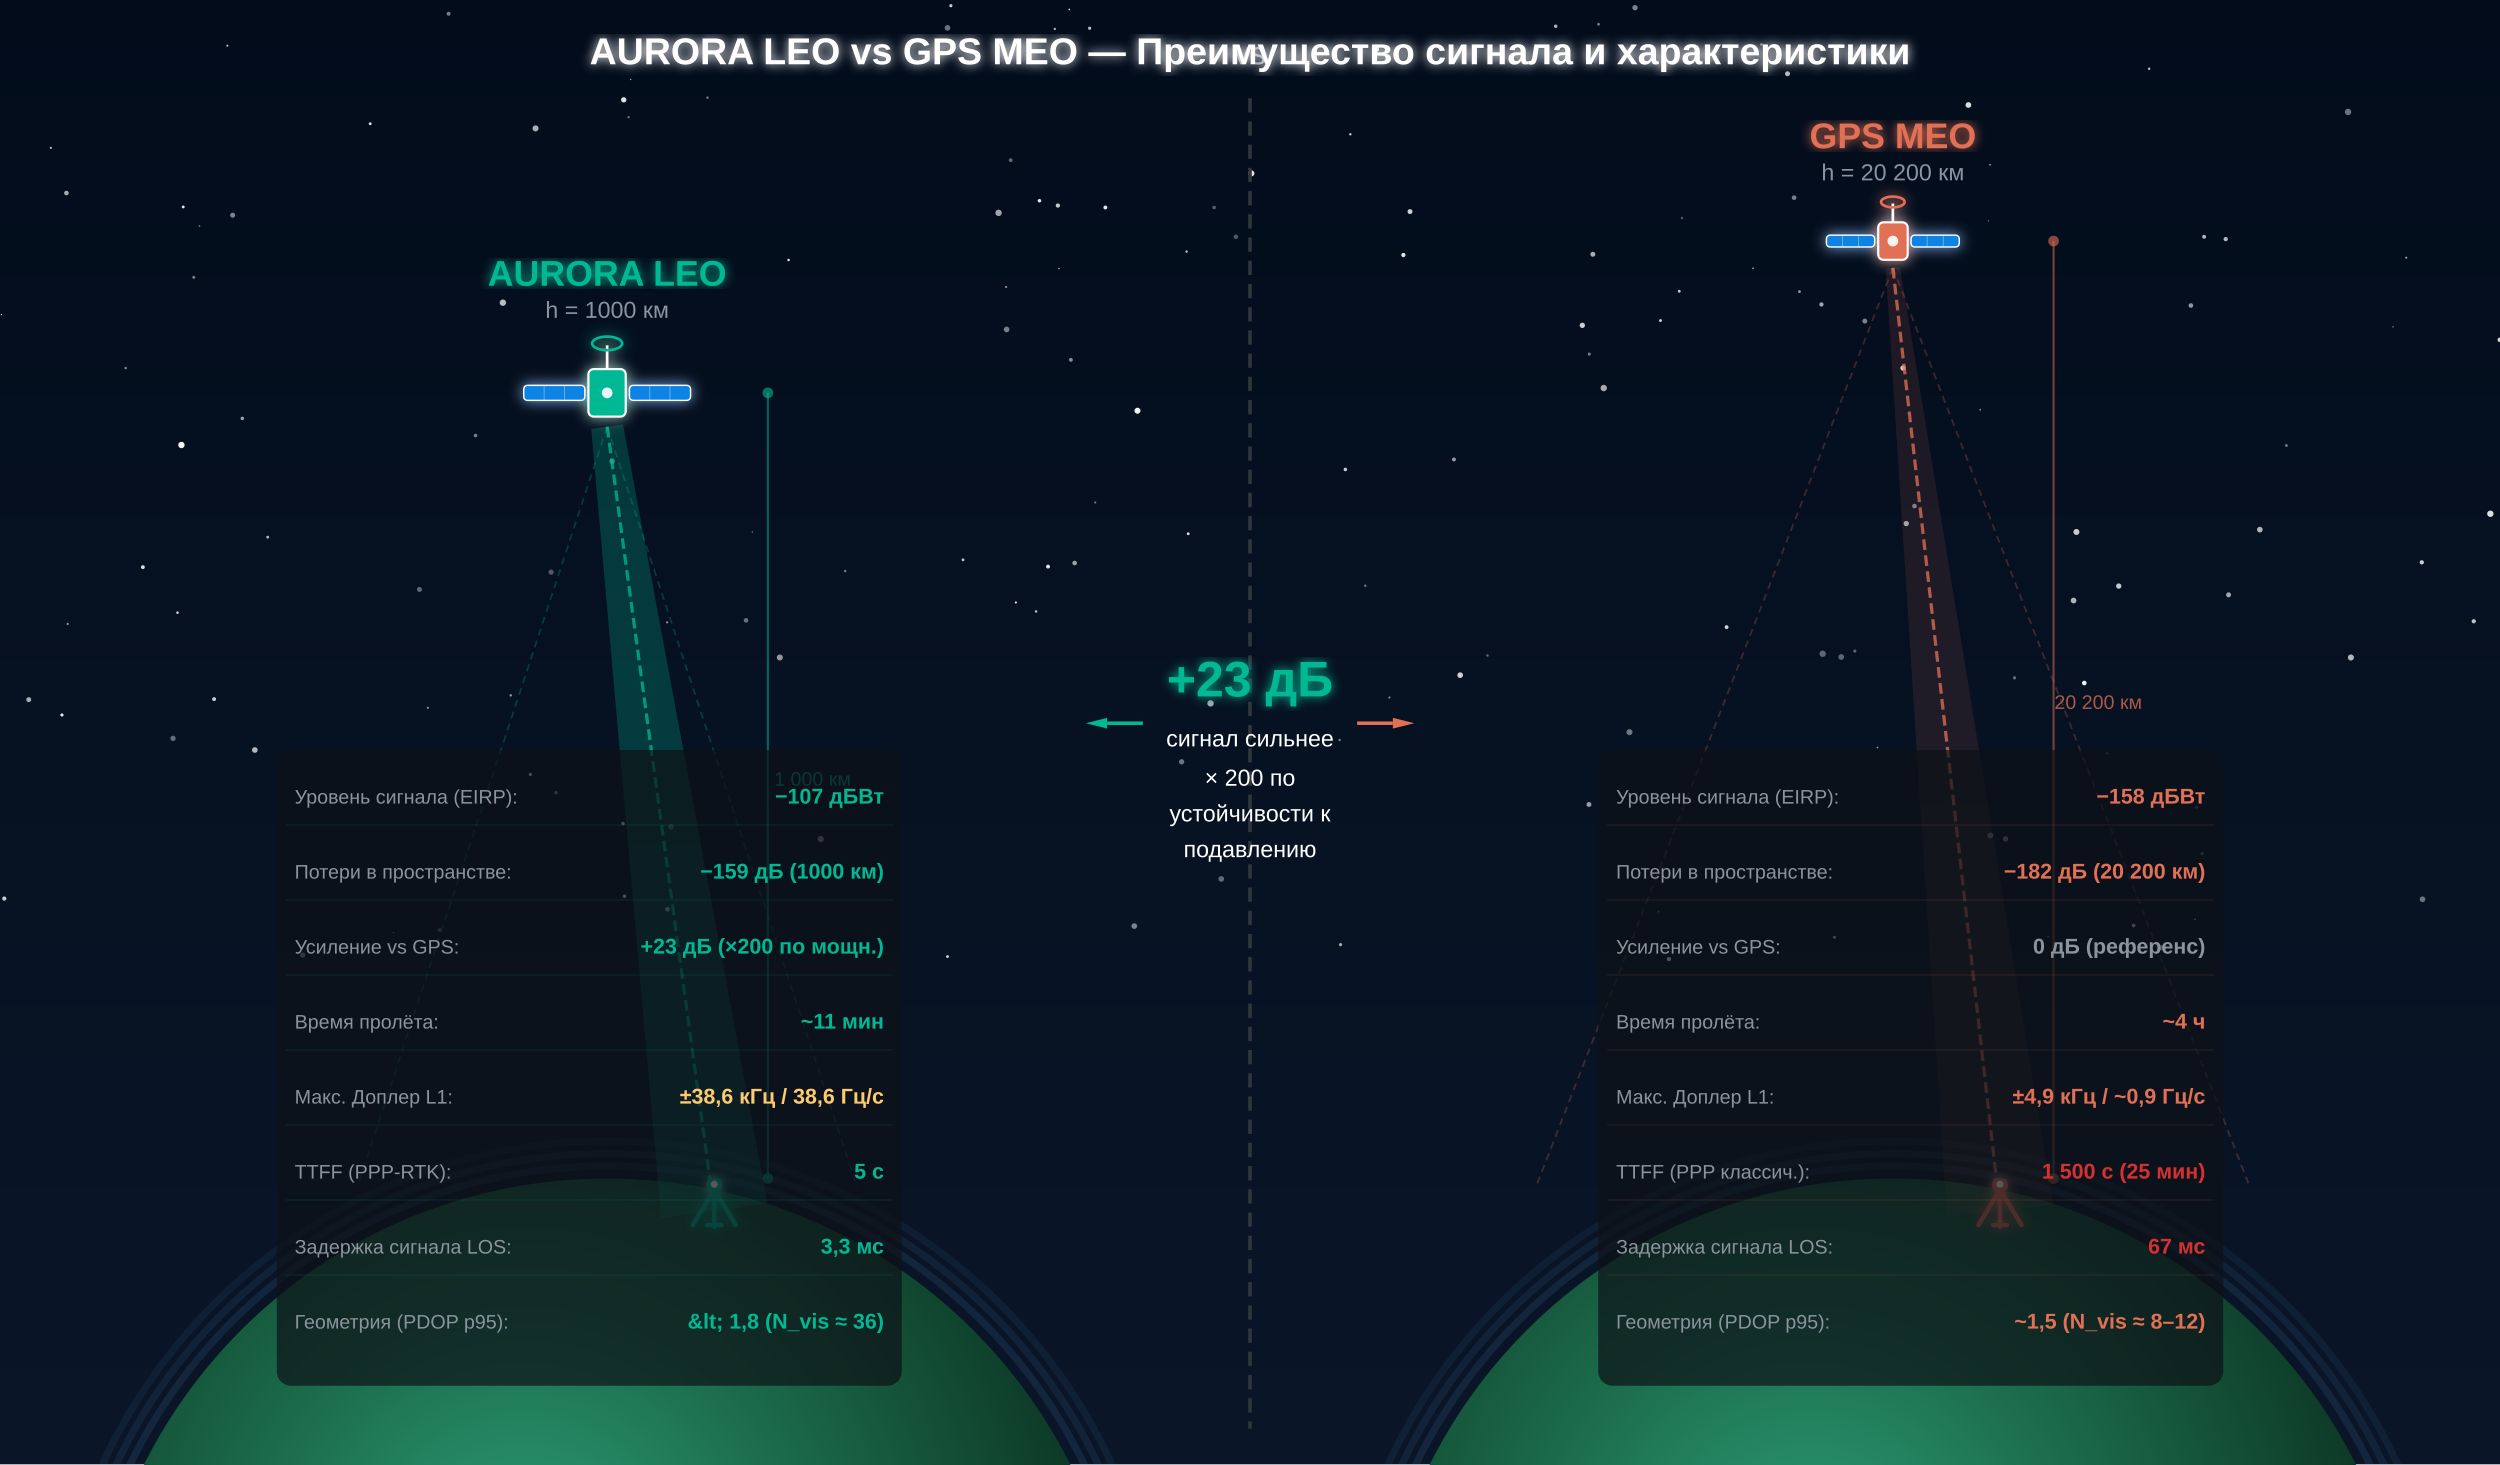
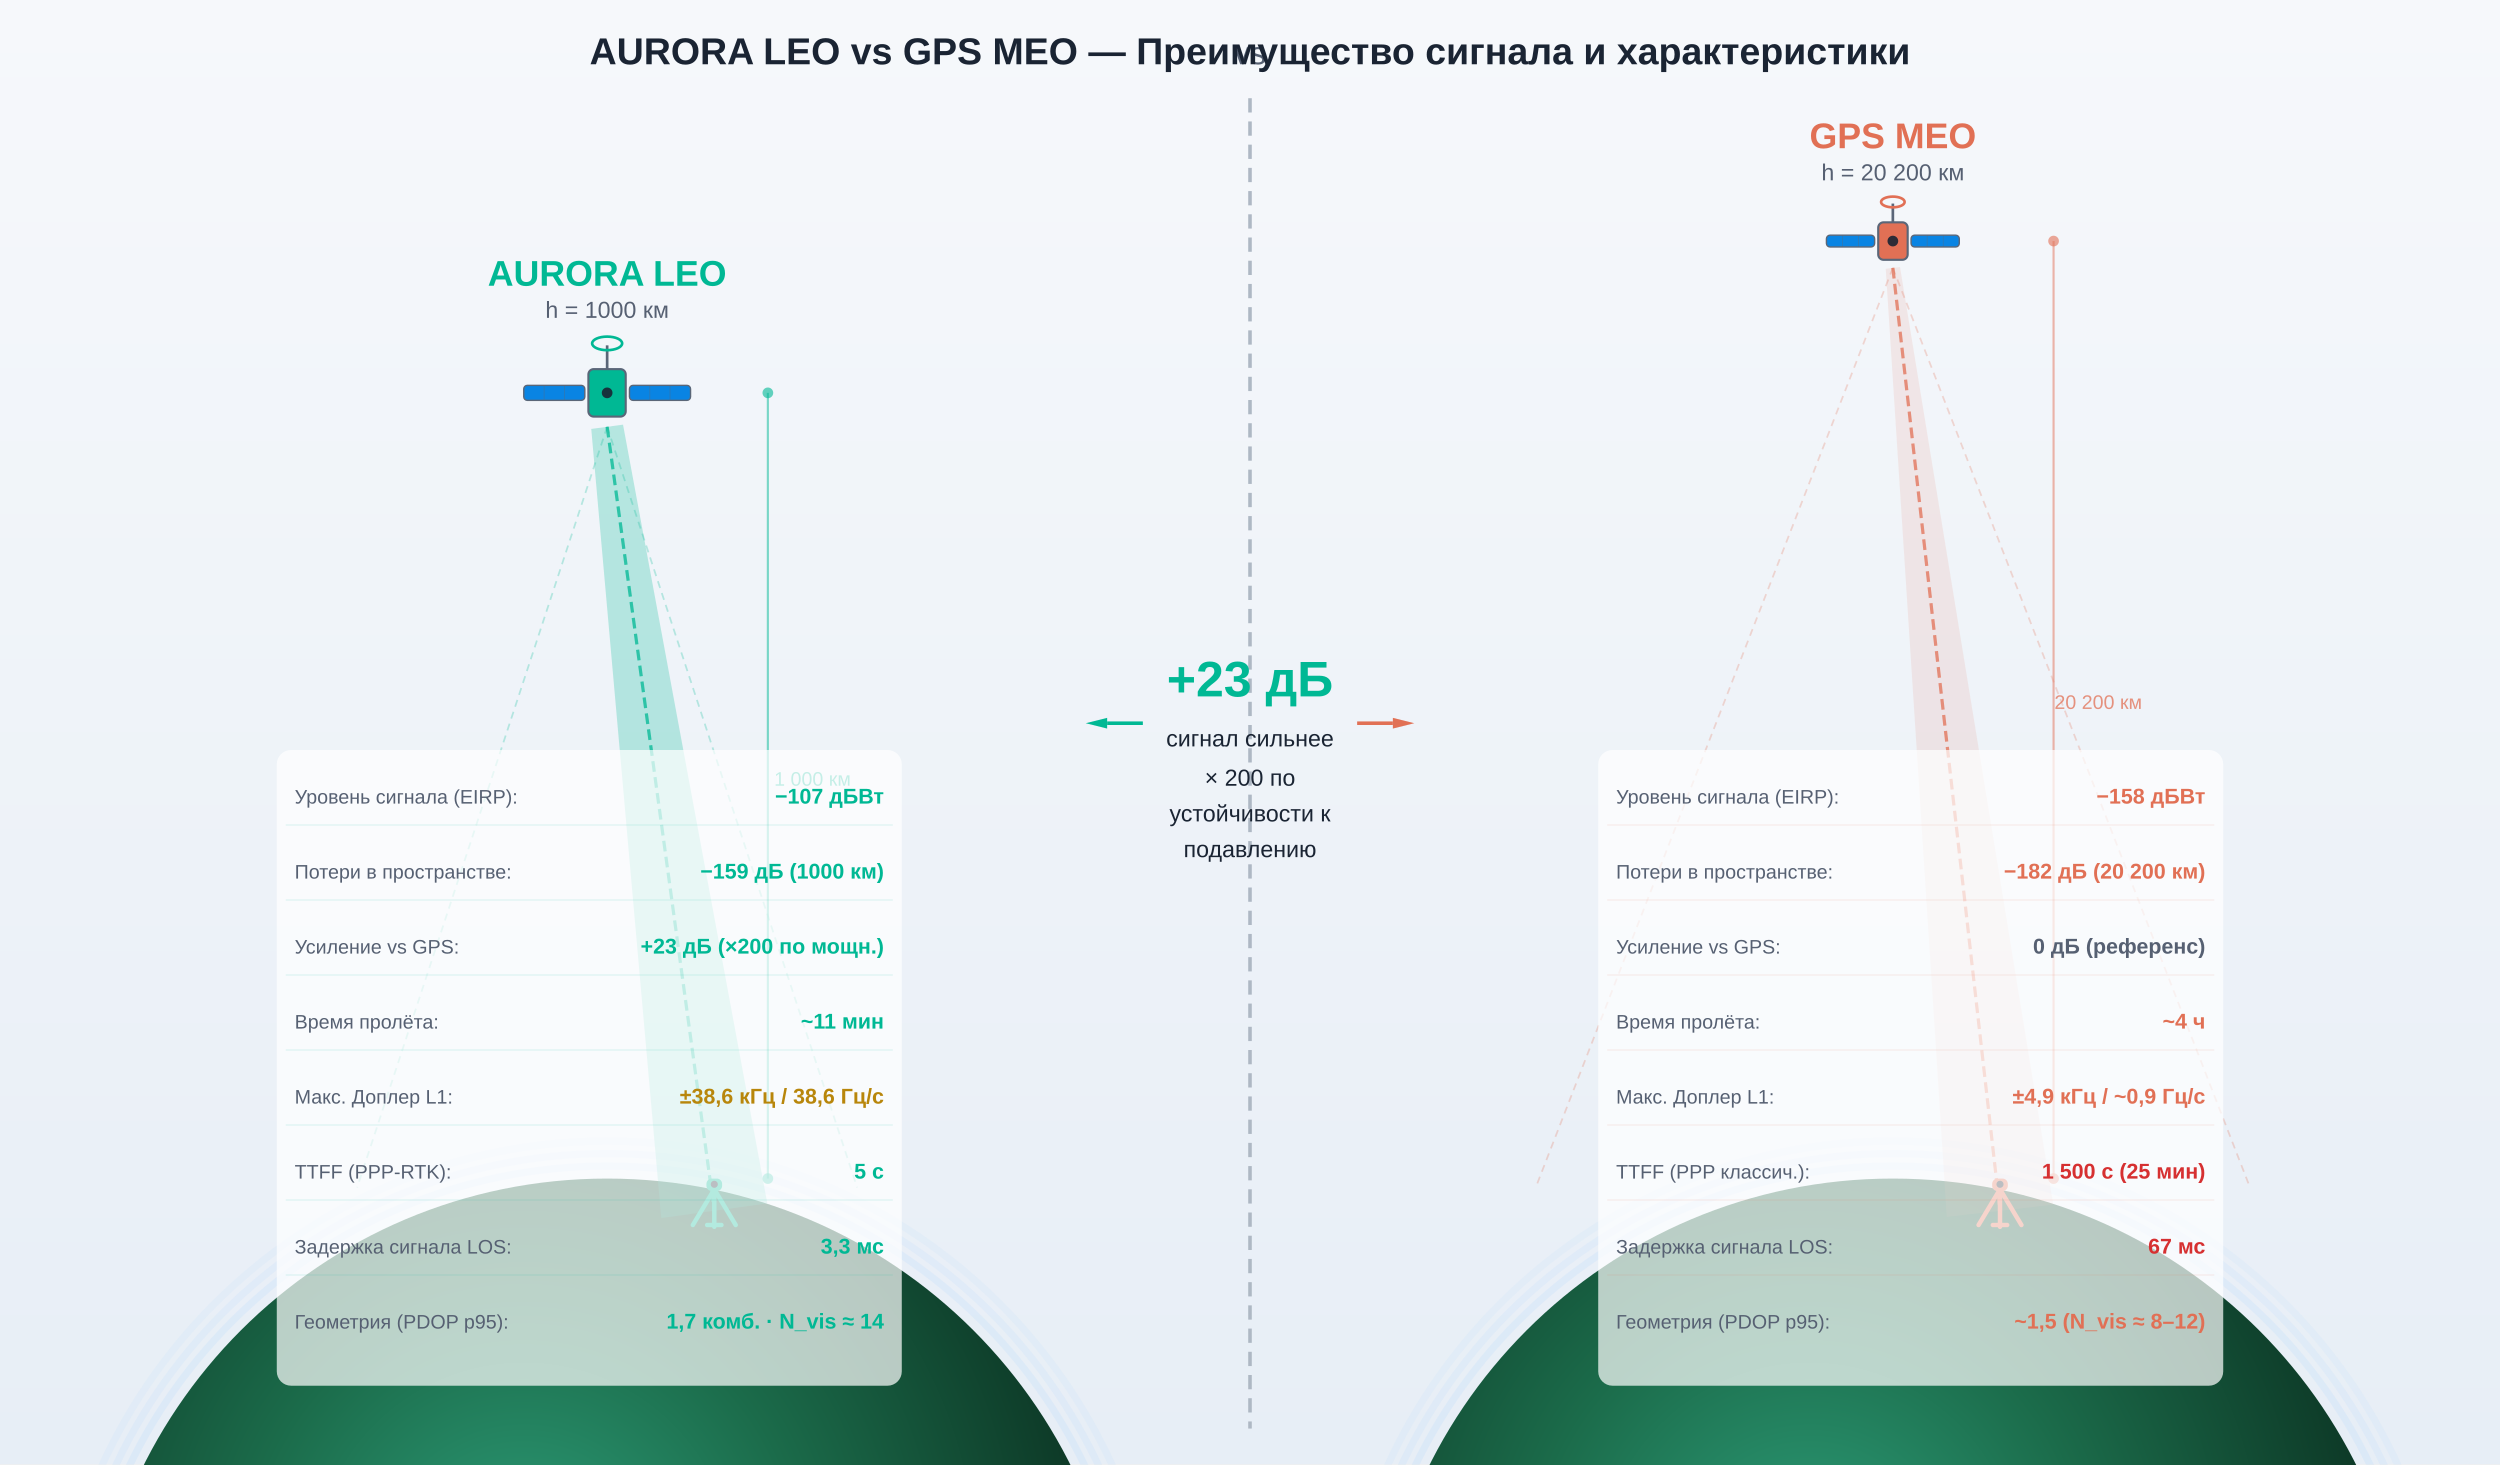
<svg xmlns="http://www.w3.org/2000/svg" width="1400" height="820">
  <defs>
    <linearGradient id="space_bg" x1="0" y1="0" x2="0" y2="1" gradientUnits="objectBoundingBox">
-       <stop offset="0%" stop-color="#020c1b" />
-       <stop offset="100%" stop-color="#0a1628" />
+       <stop offset="0%" stop-color="#f6f8fb" />
+       <stop offset="100%" stop-color="#e7eef6" />
    </linearGradient>
    <radialGradient id="earth_grad" cx="42%" cy="38%" r="60%">
      <stop offset="0%" stop-color="#2d9d78" />
      <stop offset="45%" stop-color="#1b6b4a" />
      <stop offset="100%" stop-color="#0a2e1f" />
    </radialGradient>
    <radialGradient id="atm_grad" cx="50%" cy="50%" r="50%">
      <stop offset="80%" stop-color="#74b9ff" stop-opacity="0" />
      <stop offset="100%" stop-color="#74b9ff" stop-opacity="0.18" />
    </radialGradient>
    <filter id="glow_green" x="-50%" y="-50%" width="200%" height="200%">
      <feGaussianBlur in="SourceGraphic" stdDeviation="4" result="blur" />
      <feMerge>
        <feMergeNode in="blur" />
        <feMergeNode in="SourceGraphic" />
      </feMerge>
    </filter>
    <filter id="glow_user" x="-60%" y="-60%" width="220%" height="220%">
      <feGaussianBlur in="SourceGraphic" stdDeviation="3" result="blur" />
      <feMerge>
        <feMergeNode in="blur" />
        <feMergeNode in="SourceGraphic" />
      </feMerge>
    </filter>
    <filter id="glow_mcs" x="-60%" y="-60%" width="220%" height="220%">
      <feGaussianBlur in="SourceGraphic" stdDeviation="5" result="blur" />
      <feMerge>
        <feMergeNode in="blur" />
        <feMergeNode in="SourceGraphic" />
      </feMerge>
    </filter>
    <filter id="text_glow">
      <feGaussianBlur in="SourceGraphic" stdDeviation="3" result="blur" />
      <feMerge>
        <feMergeNode in="blur" />
        <feMergeNode in="SourceGraphic" />
      </feMerge>
    </filter>
    <clipPath id="earth_clip">
      <rect x="0" y="0" width="1400" height="800" />
    </clipPath>
  </defs>
  <rect width="1400" height="820" fill="url(#space_bg)" />
-   <circle cx="895.2" cy="13.6" r="0.8" fill="white" opacity="0.45" />
-   <circle cx="1031.1" cy="367.9" r="1.6" fill="white" opacity="0.36" />
-   <circle cx="590.7" cy="16.2" r="0.7" fill="white" opacity="0.63" />
-   <circle cx="37.2" cy="108.1" r="1.3" fill="white" opacity="0.65" />
-   <circle cx="308.6" cy="320.4" r="1.5" fill="white" opacity="0.30" />
-   <circle cx="1128.1" cy="379.6" r="0.9" fill="white" opacity="0.40" />
-   <circle cx="1340.1" cy="183.0" r="0.5" fill="white" opacity="0.36" />
-   <circle cx="1186.5" cy="328.2" r="1.5" fill="white" opacity="0.77" />
-   <circle cx="750.7" cy="529.0" r="0.9" fill="white" opacity="0.66" />
-   <circle cx="1161.2" cy="336.3" r="1.6" fill="white" opacity="0.68" />
-   <circle cx="986.4" cy="24.9" r="0.7" fill="white" opacity="0.49" />
-   <circle cx="111.7" cy="126.6" r="0.5" fill="white" opacity="0.48" />
-   <circle cx="890.0" cy="198.3" r="0.9" fill="white" opacity="0.44" />
-   <circle cx="373.8" cy="509.2" r="1.3" fill="white" opacity="0.70" />
-   <circle cx="239.6" cy="396.4" r="0.6" fill="white" opacity="0.55" />
-   <circle cx="1385.3" cy="347.9" r="1.2" fill="white" opacity="0.74" />
-   <circle cx="1180.0" cy="421.9" r="0.7" fill="white" opacity="0.32" />
-   <circle cx="441.6" cy="145.6" r="0.7" fill="white" opacity="0.91" />
-   <circle cx="1226.9" cy="171.1" r="1.3" fill="white" opacity="0.56" />
-   <circle cx="1280.4" cy="249.5" r="0.8" fill="white" opacity="0.46" />
-   <circle cx="785.9" cy="142.8" r="1.2" fill="white" opacity="0.88" />
-   <circle cx="559.2" cy="119.2" r="1.8" fill="white" opacity="0.63" />
-   <circle cx="127.3" cy="25.6" r="0.6" fill="white" opacity="0.71" />
-   <circle cx="1108.9" cy="229.5" r="0.5" fill="white" opacity="0.55" />
-   <circle cx="1394.6" cy="287.7" r="1.8" fill="white" opacity="0.86" />
-   <circle cx="16.1" cy="391.8" r="1.4" fill="white" opacity="0.65" />
-   <circle cx="373.6" cy="348.5" r="0.6" fill="white" opacity="0.58" />
-   <circle cx="635.2" cy="518.6" r="1.6" fill="white" opacity="0.47" />
-   <circle cx="700.8" cy="97.1" r="1.7" fill="white" opacity="0.87" />
-   <circle cx="417.8" cy="347.4" r="1.3" fill="white" opacity="0.40" />
-   <circle cx="1067.5" cy="293.2" r="1.5" fill="white" opacity="0.64" />
-   <circle cx="0.8" cy="176.2" r="0.4" fill="white" opacity="0.90" />
-   <circle cx="1230.2" cy="452.1" r="0.8" fill="white" opacity="0.34" />
-   <circle cx="1229.2" cy="514.8" r="0.5" fill="white" opacity="0.62" />
-   <circle cx="96.9" cy="413.5" r="1.5" fill="white" opacity="0.38" />
-   <circle cx="665.4" cy="298.9" r="0.8" fill="white" opacity="0.87" />
-   <circle cx="592.4" cy="115.1" r="1.2" fill="white" opacity="0.77" />
-   <circle cx="281.6" cy="169.5" r="1.8" fill="white" opacity="0.72" />
-   <circle cx="613.3" cy="281.4" r="0.6" fill="white" opacity="0.45" />
-   <circle cx="473.3" cy="319.8" r="0.7" fill="white" opacity="0.44" />
-   <circle cx="99.4" cy="343.1" r="0.7" fill="white" opacity="0.89" />
-   <circle cx="1203.5" cy="38.5" r="0.7" fill="white" opacity="0.73" />
-   <circle cx="299.9" cy="71.9" r="1.7" fill="white" opacity="0.67" />
-   <circle cx="661.7" cy="426.6" r="1.5" fill="white" opacity="0.42" />
-   <circle cx="135.7" cy="234.3" r="1.0" fill="white" opacity="0.60" />
-   <circle cx="1020.7" cy="366.1" r="1.8" fill="white" opacity="0.36" />
-   <circle cx="563.7" cy="184.5" r="1.6" fill="white" opacity="0.46" />
-   <circle cx="266.3" cy="243.9" r="1.0" fill="white" opacity="0.48" />
-   <circle cx="349.7" cy="501.9" r="1.0" fill="white" opacity="0.86" />
-   <circle cx="770.5" cy="27.5" r="1.8" fill="white" opacity="0.84" />
-   <circle cx="1356.6" cy="503.6" r="1.6" fill="white" opacity="0.41" />
-   <circle cx="679.9" cy="116.2" r="1.0" fill="white" opacity="0.34" />
-   <circle cx="530.6" cy="535.7" r="0.8" fill="white" opacity="0.81" />
-   <circle cx="637.0" cy="230.0" r="1.7" fill="white" opacity="0.95" />
-   <circle cx="778.1" cy="390.6" r="0.6" fill="white" opacity="0.49" />
-   <circle cx="1356.2" cy="314.9" r="1.2" fill="white" opacity="0.79" />
-   <circle cx="80.0" cy="317.6" r="1.1" fill="white" opacity="0.85" />
-   <circle cx="220.4" cy="522.3" r="0.5" fill="white" opacity="0.42" />
-   <circle cx="833.0" cy="367.1" r="0.7" fill="white" opacity="0.38" />
-   <circle cx="1246.4" cy="133.9" r="1.2" fill="white" opacity="0.70" />
-   <circle cx="586.9" cy="317.3" r="1.1" fill="white" opacity="0.91" />
-   <circle cx="286.0" cy="389.4" r="0.7" fill="white" opacity="0.56" />
-   <circle cx="940.4" cy="163.1" r="0.8" fill="white" opacity="0.79" />
-   <circle cx="101.6" cy="249.2" r="1.8" fill="white" opacity="0.95" />
-   <circle cx="102.6" cy="115.9" r="0.8" fill="white" opacity="0.91" />
-   <circle cx="1233.2" cy="478.0" r="0.9" fill="white" opacity="0.40" />
-   <circle cx="1167.2" cy="382.5" r="1.3" fill="white" opacity="0.94" />
-   <circle cx="915.6" cy="4.3" r="1.5" fill="white" opacity="0.49" />
-   <circle cx="928.7" cy="510.5" r="0.6" fill="white" opacity="0.38" />
-   <circle cx="149.9" cy="300.8" r="0.8" fill="white" opacity="0.69" />
-   <circle cx="1004.7" cy="110.7" r="1.3" fill="white" opacity="0.47" />
-   <circle cx="683.9" cy="492.2" r="1.6" fill="white" opacity="0.36" />
-   <circle cx="593.0" cy="150.4" r="0.4" fill="white" opacity="0.80" />
-   <circle cx="892.0" cy="142.4" r="1.4" fill="white" opacity="0.66" />
-   <circle cx="598.8" cy="5.3" r="0.5" fill="white" opacity="0.87" />
-   <circle cx="1265.5" cy="296.6" r="1.6" fill="white" opacity="0.68" />
-   <circle cx="207.3" cy="69.3" r="0.8" fill="white" opacity="0.88" />
-   <circle cx="1114.6" cy="467.9" r="1.7" fill="white" opacity="0.44" />
-   <circle cx="349.3" cy="55.9" r="1.5" fill="white" opacity="0.87" />
-   <circle cx="568.9" cy="337.4" r="0.6" fill="white" opacity="0.90" />
-   <circle cx="1210.4" cy="530.7" r="1.5" fill="white" opacity="0.87" />
-   <circle cx="34.7" cy="400.4" r="0.9" fill="white" opacity="0.91" />
-   <circle cx="1123.1" cy="469.8" r="1.5" fill="white" opacity="0.47" />
-   <circle cx="1102.3" cy="58.8" r="1.6" fill="white" opacity="0.86" />
-   <circle cx="311.4" cy="443.9" r="1.0" fill="white" opacity="0.50" />
-   <circle cx="1113.5" cy="123.7" r="0.4" fill="white" opacity="0.43" />
-   <circle cx="459.6" cy="469.9" r="1.8" fill="white" opacity="0.48" />
-   <circle cx="898.1" cy="217.3" r="1.8" fill="white" opacity="0.65" />
-   <circle cx="1314.9" cy="62.7" r="1.8" fill="white" opacity="0.42" />
-   <circle cx="1347.5" cy="144.3" r="0.6" fill="white" opacity="0.58" />
-   <circle cx="1020.0" cy="170.5" r="1.2" fill="white" opacity="0.63" />
-   <circle cx="539.3" cy="313.5" r="0.8" fill="white" opacity="0.76" />
-   <circle cx="2.4" cy="503.2" r="1.2" fill="white" opacity="0.77" />
-   <circle cx="1038.7" cy="364.6" r="0.9" fill="white" opacity="0.35" />
-   <circle cx="929.9" cy="179.5" r="0.8" fill="white" opacity="0.85" />
-   <circle cx="1007.7" cy="163.3" r="0.8" fill="white" opacity="0.57" />
-   <circle cx="563.4" cy="160.7" r="0.6" fill="white" opacity="0.57" />
-   <circle cx="1316.5" cy="368.2" r="1.7" fill="white" opacity="0.70" />
-   <circle cx="421.3" cy="297.9" r="0.4" fill="white" opacity="0.49" />
-   <circle cx="601.8" cy="315.3" r="1.3" fill="white" opacity="0.60" />
-   <circle cx="619.0" cy="116.2" r="1.1" fill="white" opacity="0.89" />
-   <circle cx="1114.4" cy="92.3" r="0.5" fill="white" opacity="0.64" />
-   <circle cx="886.1" cy="182.2" r="1.5" fill="white" opacity="0.79" />
-   <circle cx="941.9" cy="122.1" r="0.7" fill="white" opacity="0.32" />
-   <circle cx="342.8" cy="258.3" r="1.6" fill="white" opacity="0.35" />
-   <circle cx="580.2" cy="342.4" r="0.7" fill="white" opacity="0.75" />
-   <circle cx="692.1" cy="132.6" r="1.3" fill="white" opacity="0.30" />
-   <circle cx="1051.4" cy="418.6" r="0.5" fill="white" opacity="0.58" />
-   <circle cx="246.2" cy="520.8" r="1.1" fill="white" opacity="0.33" />
-   <circle cx="348.9" cy="461.2" r="1.0" fill="white" opacity="0.82" />
-   <circle cx="934.6" cy="537.1" r="1.2" fill="white" opacity="0.92" />
-   <circle cx="1248.0" cy="333.1" r="1.4" fill="white" opacity="0.63" />
-   <circle cx="1162.8" cy="297.9" r="1.7" fill="white" opacity="0.78" />
-   <circle cx="664.5" cy="140.9" r="0.7" fill="white" opacity="0.71" />
-   <circle cx="1072.1" cy="283.4" r="1.3" fill="white" opacity="0.48" />
-   <circle cx="108.5" cy="155.3" r="0.8" fill="white" opacity="0.51" />
-   <circle cx="756.2" cy="75.2" r="0.7" fill="white" opacity="0.75" />
-   <circle cx="989.0" cy="34.9" r="1.0" fill="white" opacity="0.65" />
-   <circle cx="582.1" cy="112.4" r="1.0" fill="white" opacity="0.89" />
-   <circle cx="817.7" cy="378.1" r="1.6" fill="white" opacity="0.80" />
-   <circle cx="532.5" cy="3.2" r="0.9" fill="white" opacity="0.79" />
-   <circle cx="1194.8" cy="518.3" r="1.0" fill="white" opacity="0.79" />
-   <circle cx="764.6" cy="328.0" r="0.7" fill="white" opacity="0.44" />
-   <circle cx="610.2" cy="15.8" r="0.9" fill="white" opacity="0.74" />
-   <circle cx="566.0" cy="89.7" r="1.1" fill="white" opacity="0.38" />
-   <circle cx="871.2" cy="14.7" r="1.0" fill="white" opacity="0.67" />
-   <circle cx="37.9" cy="349.4" r="0.6" fill="white" opacity="0.60" />
-   <circle cx="70.4" cy="206.1" r="0.7" fill="white" opacity="0.51" />
-   <circle cx="1065.7" cy="206.1" r="1.5" fill="white" opacity="0.84" />
-   <circle cx="353.2" cy="44.5" r="0.4" fill="white" opacity="0.65" />
-   <circle cx="1399.9" cy="190.3" r="1.3" fill="white" opacity="0.81" />
-   <circle cx="912.5" cy="410.0" r="1.7" fill="white" opacity="0.43" />
-   <circle cx="28.5" cy="82.8" r="0.6" fill="white" opacity="0.74" />
-   <circle cx="789.6" cy="118.5" r="1.4" fill="white" opacity="0.80" />
-   <circle cx="234.9" cy="330.1" r="1.4" fill="white" opacity="0.37" />
-   <circle cx="1147.0" cy="524.5" r="0.6" fill="white" opacity="0.32" />
-   <circle cx="436.7" cy="368.2" r="1.7" fill="white" opacity="0.56" />
-   <circle cx="1001.0" cy="41.3" r="1.4" fill="white" opacity="0.71" />
-   <circle cx="142.7" cy="420.0" r="1.6" fill="white" opacity="0.69" />
-   <circle cx="169.5" cy="534.9" r="1.5" fill="white" opacity="0.53" />
-   <circle cx="599.7" cy="201.5" r="1.1" fill="white" opacity="0.52" />
-   <circle cx="1189.4" cy="447.1" r="0.5" fill="white" opacity="0.92" />
-   <circle cx="889.8" cy="450.5" r="1.4" fill="white" opacity="0.58" />
-   <circle cx="1027.3" cy="524.9" r="0.8" fill="white" opacity="0.83" />
-   <circle cx="753.4" cy="262.9" r="1.0" fill="white" opacity="0.78" />
-   <circle cx="375.8" cy="463.0" r="1.6" fill="white" opacity="0.36" />
-   <circle cx="1234.3" cy="132.6" r="1.1" fill="white" opacity="0.70" />
-   <circle cx="530.6" cy="15.6" r="1.6" fill="white" opacity="0.42" />
-   <circle cx="297.0" cy="433.7" r="0.9" fill="white" opacity="0.87" />
-   <circle cx="981.7" cy="150.2" r="0.4" fill="white" opacity="0.92" />
-   <circle cx="119.9" cy="391.5" r="1.1" fill="white" opacity="0.79" />
-   <circle cx="966.9" cy="351.2" r="1.1" fill="white" opacity="0.82" />
-   <circle cx="130.3" cy="120.5" r="1.4" fill="white" opacity="0.50" />
-   <circle cx="814.2" cy="257.3" r="1.1" fill="white" opacity="0.58" />
-   <circle cx="1044.3" cy="179.8" r="1.4" fill="white" opacity="0.48" />
-   <circle cx="352.0" cy="65.6" r="0.7" fill="white" opacity="0.38" />
-   <circle cx="750.2" cy="414.4" r="0.7" fill="white" opacity="0.44" />
-   <circle cx="677.9" cy="393.9" r="1.8" fill="white" opacity="0.64" />
-   <circle cx="396.2" cy="54.7" r="0.7" fill="white" opacity="0.45" />
-   <circle cx="251.2" cy="7.7" r="1.1" fill="white" opacity="0.48" />
-   <line x1="700" y1="55" x2="700" y2="800" stroke="#30363d" stroke-width="2" stroke-dasharray="8,5" />
-   <text x="700.0" y="36.0" text-anchor="middle" font-family="Arial,sans-serif" font-size="18" font-weight="normal" fill="#8b949e" opacity="1.0">vs</text>
+   <line x1="700" y1="55" x2="700" y2="800" stroke="#aeb8c4" stroke-width="2" stroke-dasharray="8,5" />
+   <text x="700.0" y="36.0" text-anchor="middle" font-family="Arial,sans-serif" font-size="18" font-weight="normal" fill="#566072" opacity="1.0">vs</text>
  <circle cx="340" cy="950" r="290" fill="url(#earth_grad)" />
  <circle cx="340" cy="950" r="297" fill="none" stroke="#74b9ff" stroke-width="4" opacity="0.10" />
  <circle cx="340" cy="950" r="304" fill="none" stroke="#74b9ff" stroke-width="4" opacity="0.08" />
  <circle cx="340" cy="950" r="311" fill="none" stroke="#74b9ff" stroke-width="4" opacity="0.06" />
  <line x1="50" y1="660" x2="630" y2="660" stroke="#2d9d78" stroke-width="0" opacity="0" />
  <polygon points="331.1,240.2 348.9,237.8 429.7,673.9 370.3,682.1" fill="#00b894" opacity="0.25" />
  <line x1="340.0" y1="239.0" x2="400.0" y2="678.0" stroke="#00b894" stroke-width="1.8" opacity="0.75" stroke-dasharray="6,3" />
  <line x1="340" y1="239" x2="200" y2="665" stroke="#00b894" stroke-width="1" opacity="0.25" stroke-dasharray="4,3" />
  <line x1="340" y1="239" x2="480" y2="665" stroke="#00b894" stroke-width="1" opacity="0.25" stroke-dasharray="4,3" />
-   <g transform="translate(340,220) rotate(0)" filter="url(#glow_green)">
-     <rect x="-10.5" y="-13.3" width="20.9" height="26.6" rx="3" fill="#00b894" stroke="white" stroke-width="1.2" />
-     <rect x="-46.7" y="-4.2" width="34.2" height="8.4" rx="2" fill="#0984e3" stroke="white" stroke-width="0.8" />
-     <line x1="-35.3" y1="-4.2" x2="-35.3" y2="4.2" stroke="white" stroke-width="0.4" opacity="0.5" />
-     <line x1="-23.9" y1="-4.2" x2="-23.9" y2="4.2" stroke="white" stroke-width="0.4" opacity="0.5" />
-     <rect x="12.5" y="-4.2" width="34.2" height="8.4" rx="2" fill="#0984e3" stroke="white" stroke-width="0.8" />
-     <line x1="23.9" y1="-4.2" x2="23.9" y2="4.2" stroke="white" stroke-width="0.4" opacity="0.5" />
-     <line x1="35.2" y1="-4.2" x2="35.2" y2="4.2" stroke="white" stroke-width="0.4" opacity="0.5" />
-     <line x1="0" y1="-13.3" x2="0" y2="-26.6" stroke="white" stroke-width="1.5" />
+   <g transform="translate(340,220) rotate(0)">
+     <rect x="-10.5" y="-13.3" width="20.9" height="26.6" rx="3" fill="#00b894" stroke="#5a6678" stroke-width="1.2" />
+     <rect x="-46.7" y="-4.2" width="34.2" height="8.4" rx="2" fill="#0984e3" stroke="#5a6678" stroke-width="0.8" />
+     <line x1="-35.3" y1="-4.2" x2="-35.3" y2="4.2" stroke="#5a6678" stroke-width="0.4" opacity="0.5" />
+     <line x1="-23.9" y1="-4.2" x2="-23.9" y2="4.2" stroke="#5a6678" stroke-width="0.4" opacity="0.5" />
+     <rect x="12.5" y="-4.2" width="34.2" height="8.4" rx="2" fill="#0984e3" stroke="#5a6678" stroke-width="0.8" />
+     <line x1="23.9" y1="-4.2" x2="23.9" y2="4.2" stroke="#5a6678" stroke-width="0.4" opacity="0.5" />
+     <line x1="35.2" y1="-4.2" x2="35.2" y2="4.2" stroke="#5a6678" stroke-width="0.4" opacity="0.5" />
+     <line x1="0" y1="-13.3" x2="0" y2="-26.6" stroke="#5a6678" stroke-width="1.5" />
    <ellipse cx="0" cy="-27.7" rx="8.4" ry="3.8" fill="none" stroke="#00b894" stroke-width="1.5" />
-     <circle cx="0" cy="0" r="3" fill="white" opacity="0.9" />
+     <circle cx="0" cy="0" r="3" fill="#1a2433" opacity="0.9" />
  </g>
-   <text x="340" y="160" text-anchor="middle" font-family="Arial,sans-serif" font-size="20" font-weight="bold" fill="#00b894" filter="url(#text_glow)">AURORA LEO</text>
-   <text x="340.0" y="178.0" text-anchor="middle" font-family="Arial,sans-serif" font-size="13" font-weight="normal" fill="#8b949e" opacity="1.0">h = 1000 км</text>
+   <text x="340" y="160" text-anchor="middle" font-family="Arial,sans-serif" font-size="20" font-weight="bold" fill="#00b894">AURORA LEO</text>
+   <text x="340.0" y="178.0" text-anchor="middle" font-family="Arial,sans-serif" font-size="13" font-weight="normal" fill="#566072" opacity="1.0">h = 1000 км</text>
  <line x1="430" y1="660" x2="430" y2="220" stroke="#00b894" stroke-width="1.2" opacity="0.5" />
  <circle cx="430" cy="660" r="3" fill="#00b894" opacity="0.6" />
  <circle cx="430" cy="220" r="3" fill="#00b894" opacity="0.6" />
  <text x="455.0" y="440.0" text-anchor="middle" font-family="Arial,sans-serif" font-size="11" font-weight="normal" fill="#00b894" opacity="0.75">1 000 км</text>
-   <g filter="url(#glow_user)">
+   <g>
    <path d="M400,666.0 L388.0,686.0 M400,666.0 L412.0,686.0 M400,666.0 L400,687.0 M396.0,686.0 L404.0,686.0" stroke="#00b894" stroke-width="2.5" fill="none" stroke-linecap="round" />
    <rect x="395.6" y="660.0" width="8.8" height="7.0" rx="3" fill="#00b894" />
-     <circle cx="400.0" cy="663.2" r="2.0" fill="white" />
+     <circle cx="400.0" cy="663.2" r="2.0" fill="#1a2433" />
  </g>
-   <rect x="155" y="420" width="350" height="356" rx="8" fill="#0d1117" opacity="0.7" />
-   <text x="165.0" y="450.0" text-anchor="start" font-family="Arial,sans-serif" font-size="11" font-weight="normal" fill="#8b949e" opacity="1.0">Уровень сигнала (EIRP):</text>
+   <rect x="155" y="420" width="350" height="356" rx="8" fill="#ffffff" opacity="0.7" />
+   <text x="165.0" y="450.0" text-anchor="start" font-family="Arial,sans-serif" font-size="11" font-weight="normal" fill="#566072" opacity="1.0">Уровень сигнала (EIRP):</text>
  <text x="495" y="450" text-anchor="end" font-family="Arial,sans-serif" font-size="12" font-weight="bold" fill="#00b894">−107 дБВт</text>
  <line x1="160" y1="462" x2="500" y2="462" stroke="#00b894" stroke-width="0.4" opacity="0.2" />
-   <text x="165.0" y="492.0" text-anchor="start" font-family="Arial,sans-serif" font-size="11" font-weight="normal" fill="#8b949e" opacity="1.0">Потери в пространстве:</text>
+   <text x="165.0" y="492.0" text-anchor="start" font-family="Arial,sans-serif" font-size="11" font-weight="normal" fill="#566072" opacity="1.0">Потери в пространстве:</text>
  <text x="495" y="492" text-anchor="end" font-family="Arial,sans-serif" font-size="12" font-weight="bold" fill="#00b894">−159 дБ (1000 км)</text>
  <line x1="160" y1="504" x2="500" y2="504" stroke="#00b894" stroke-width="0.4" opacity="0.2" />
-   <text x="165.0" y="534.0" text-anchor="start" font-family="Arial,sans-serif" font-size="11" font-weight="normal" fill="#8b949e" opacity="1.0">Усиление vs GPS:</text>
+   <text x="165.0" y="534.0" text-anchor="start" font-family="Arial,sans-serif" font-size="11" font-weight="normal" fill="#566072" opacity="1.0">Усиление vs GPS:</text>
  <text x="495" y="534" text-anchor="end" font-family="Arial,sans-serif" font-size="12" font-weight="bold" fill="#00b894">+23 дБ  (×200 по мощн.)</text>
  <line x1="160" y1="546" x2="500" y2="546" stroke="#00b894" stroke-width="0.4" opacity="0.2" />
-   <text x="165.0" y="576.0" text-anchor="start" font-family="Arial,sans-serif" font-size="11" font-weight="normal" fill="#8b949e" opacity="1.0">Время пролёта:</text>
+   <text x="165.0" y="576.0" text-anchor="start" font-family="Arial,sans-serif" font-size="11" font-weight="normal" fill="#566072" opacity="1.0">Время пролёта:</text>
  <text x="495" y="576" text-anchor="end" font-family="Arial,sans-serif" font-size="12" font-weight="bold" fill="#00b894">~11 мин</text>
  <line x1="160" y1="588" x2="500" y2="588" stroke="#00b894" stroke-width="0.4" opacity="0.2" />
-   <text x="165.0" y="618.0" text-anchor="start" font-family="Arial,sans-serif" font-size="11" font-weight="normal" fill="#8b949e" opacity="1.0">Макс. Доплер L1:</text>
-   <text x="495" y="618" text-anchor="end" font-family="Arial,sans-serif" font-size="12" font-weight="bold" fill="#fdcb6e">±38,6 кГц / 38,6 Гц/с</text>
+   <text x="165.0" y="618.0" text-anchor="start" font-family="Arial,sans-serif" font-size="11" font-weight="normal" fill="#566072" opacity="1.0">Макс. Доплер L1:</text>
+   <text x="495" y="618" text-anchor="end" font-family="Arial,sans-serif" font-size="12" font-weight="bold" fill="#b8860b">±38,6 кГц / 38,6 Гц/с</text>
  <line x1="160" y1="630" x2="500" y2="630" stroke="#00b894" stroke-width="0.4" opacity="0.2" />
-   <text x="165.0" y="660.0" text-anchor="start" font-family="Arial,sans-serif" font-size="11" font-weight="normal" fill="#8b949e" opacity="1.0">TTFF (PPP-RTK):</text>
+   <text x="165.0" y="660.0" text-anchor="start" font-family="Arial,sans-serif" font-size="11" font-weight="normal" fill="#566072" opacity="1.0">TTFF (PPP-RTK):</text>
  <text x="495" y="660" text-anchor="end" font-family="Arial,sans-serif" font-size="12" font-weight="bold" fill="#00b894">5 с</text>
  <line x1="160" y1="672" x2="500" y2="672" stroke="#00b894" stroke-width="0.4" opacity="0.2" />
-   <text x="165.0" y="702.0" text-anchor="start" font-family="Arial,sans-serif" font-size="11" font-weight="normal" fill="#8b949e" opacity="1.0">Задержка сигнала LOS:</text>
+   <text x="165.0" y="702.0" text-anchor="start" font-family="Arial,sans-serif" font-size="11" font-weight="normal" fill="#566072" opacity="1.0">Задержка сигнала LOS:</text>
  <text x="495" y="702" text-anchor="end" font-family="Arial,sans-serif" font-size="12" font-weight="bold" fill="#00b894">3,3 мс</text>
  <line x1="160" y1="714" x2="500" y2="714" stroke="#00b894" stroke-width="0.4" opacity="0.2" />
-   <text x="165.0" y="744.0" text-anchor="start" font-family="Arial,sans-serif" font-size="11" font-weight="normal" fill="#8b949e" opacity="1.0">Геометрия (PDOP p95):</text>
-   <text x="495" y="744" text-anchor="end" font-family="Arial,sans-serif" font-size="12" font-weight="bold" fill="#00b894">&amp;lt; 1,8  (N_vis ≈ 36)</text>
+   <text x="165.0" y="744.0" text-anchor="start" font-family="Arial,sans-serif" font-size="11" font-weight="normal" fill="#566072" opacity="1.0">Геометрия (PDOP p95):</text>
+   <text x="495" y="744" text-anchor="end" font-family="Arial,sans-serif" font-size="12" font-weight="bold" fill="#00b894">1,7 комб. · N_vis ≈ 14</text>
  <circle cx="1060" cy="950" r="290" fill="url(#earth_grad)" />
  <circle cx="1060" cy="950" r="297" fill="none" stroke="#74b9ff" stroke-width="4" opacity="0.10" />
  <circle cx="1060" cy="950" r="304" fill="none" stroke="#74b9ff" stroke-width="4" opacity="0.08" />
  <circle cx="1060" cy="950" r="311" fill="none" stroke="#74b9ff" stroke-width="4" opacity="0.06" />
  <line x1="770" y1="660" x2="1350" y2="660" stroke="#2d9d78" stroke-width="0" opacity="0" />
  <polygon points="1056.0,150.5 1064.0,149.5 1149.8,674.6 1090.2,681.4" fill="#e17055" opacity="0.12" />
  <line x1="1060.0" y1="150.0" x2="1120.0" y2="678.0" stroke="#e17055" stroke-width="1.8" opacity="0.75" stroke-dasharray="6,3" />
  <line x1="1060" y1="150" x2="860" y2="665" stroke="#e17055" stroke-width="1" opacity="0.25" stroke-dasharray="4,3" />
  <line x1="1060" y1="150" x2="1260" y2="665" stroke="#e17055" stroke-width="1" opacity="0.25" stroke-dasharray="4,3" />
-   <g transform="translate(1060,135) rotate(0)" filter="url(#glow_green)">
-     <rect x="-8.2" y="-10.5" width="16.5" height="21.0" rx="3" fill="#e17055" stroke="white" stroke-width="1.2" />
-     <rect x="-37.2" y="-3.3" width="27.0" height="6.6" rx="2" fill="#0984e3" stroke="white" stroke-width="0.8" />
-     <line x1="-28.2" y1="-3.3" x2="-28.2" y2="3.3" stroke="white" stroke-width="0.4" opacity="0.5" />
-     <line x1="-19.2" y1="-3.3" x2="-19.2" y2="3.3" stroke="white" stroke-width="0.4" opacity="0.5" />
-     <rect x="10.2" y="-3.3" width="27.0" height="6.6" rx="2" fill="#0984e3" stroke="white" stroke-width="0.8" />
-     <line x1="19.2" y1="-3.3" x2="19.2" y2="3.3" stroke="white" stroke-width="0.4" opacity="0.5" />
-     <line x1="28.2" y1="-3.3" x2="28.2" y2="3.3" stroke="white" stroke-width="0.4" opacity="0.5" />
-     <line x1="0" y1="-10.5" x2="0" y2="-21.0" stroke="white" stroke-width="1.5" />
+   <g transform="translate(1060,135) rotate(0)">
+     <rect x="-8.2" y="-10.5" width="16.5" height="21.0" rx="3" fill="#e17055" stroke="#5a6678" stroke-width="1.2" />
+     <rect x="-37.2" y="-3.3" width="27.0" height="6.6" rx="2" fill="#0984e3" stroke="#5a6678" stroke-width="0.8" />
+     <line x1="-28.2" y1="-3.3" x2="-28.2" y2="3.3" stroke="#5a6678" stroke-width="0.4" opacity="0.5" />
+     <line x1="-19.2" y1="-3.3" x2="-19.2" y2="3.3" stroke="#5a6678" stroke-width="0.4" opacity="0.5" />
+     <rect x="10.2" y="-3.3" width="27.0" height="6.6" rx="2" fill="#0984e3" stroke="#5a6678" stroke-width="0.8" />
+     <line x1="19.2" y1="-3.3" x2="19.2" y2="3.3" stroke="#5a6678" stroke-width="0.4" opacity="0.5" />
+     <line x1="28.2" y1="-3.3" x2="28.2" y2="3.3" stroke="#5a6678" stroke-width="0.4" opacity="0.5" />
+     <line x1="0" y1="-10.5" x2="0" y2="-21.0" stroke="#5a6678" stroke-width="1.5" />
    <ellipse cx="0" cy="-21.9" rx="6.6" ry="3.0" fill="none" stroke="#e17055" stroke-width="1.5" />
-     <circle cx="0" cy="0" r="3" fill="white" opacity="0.9" />
+     <circle cx="0" cy="0" r="3" fill="#1a2433" opacity="0.9" />
  </g>
-   <text x="1060" y="83" text-anchor="middle" font-family="Arial,sans-serif" font-size="20" font-weight="bold" fill="#e17055" filter="url(#text_glow)">GPS MEO</text>
-   <text x="1060.0" y="101.0" text-anchor="middle" font-family="Arial,sans-serif" font-size="13" font-weight="normal" fill="#8b949e" opacity="1.0">h = 20 200 км</text>
+   <text x="1060" y="83" text-anchor="middle" font-family="Arial,sans-serif" font-size="20" font-weight="bold" fill="#e17055">GPS MEO</text>
+   <text x="1060.0" y="101.0" text-anchor="middle" font-family="Arial,sans-serif" font-size="13" font-weight="normal" fill="#566072" opacity="1.0">h = 20 200 км</text>
  <line x1="1150" y1="660" x2="1150" y2="135" stroke="#e17055" stroke-width="1.2" opacity="0.5" />
  <circle cx="1150" cy="660" r="3" fill="#e17055" opacity="0.6" />
  <circle cx="1150" cy="135" r="3" fill="#e17055" opacity="0.6" />
  <text x="1175.0" y="397.0" text-anchor="middle" font-family="Arial,sans-serif" font-size="11" font-weight="normal" fill="#e17055" opacity="0.75">20 200 км</text>
-   <g filter="url(#glow_user)">
+   <g>
    <path d="M1120,666.0 L1108.0,686.0 M1120,666.0 L1132.0,686.0 M1120,666.0 L1120,687.0 M1116.0,686.0 L1124.0,686.0" stroke="#e17055" stroke-width="2.5" fill="none" stroke-linecap="round" />
    <rect x="1115.6" y="660.0" width="8.8" height="7.0" rx="3" fill="#e17055" />
-     <circle cx="1120.0" cy="663.2" r="2.0" fill="white" />
+     <circle cx="1120.0" cy="663.2" r="2.0" fill="#1a2433" />
  </g>
-   <rect x="895" y="420" width="350" height="356" rx="8" fill="#0d1117" opacity="0.7" />
-   <text x="905.0" y="450.0" text-anchor="start" font-family="Arial,sans-serif" font-size="11" font-weight="normal" fill="#8b949e" opacity="1.0">Уровень сигнала (EIRP):</text>
+   <rect x="895" y="420" width="350" height="356" rx="8" fill="#ffffff" opacity="0.7" />
+   <text x="905.0" y="450.0" text-anchor="start" font-family="Arial,sans-serif" font-size="11" font-weight="normal" fill="#566072" opacity="1.0">Уровень сигнала (EIRP):</text>
  <text x="1235" y="450" text-anchor="end" font-family="Arial,sans-serif" font-size="12" font-weight="bold" fill="#e17055">−158 дБВт</text>
  <line x1="900" y1="462" x2="1240" y2="462" stroke="#e17055" stroke-width="0.4" opacity="0.2" />
-   <text x="905.0" y="492.0" text-anchor="start" font-family="Arial,sans-serif" font-size="11" font-weight="normal" fill="#8b949e" opacity="1.0">Потери в пространстве:</text>
+   <text x="905.0" y="492.0" text-anchor="start" font-family="Arial,sans-serif" font-size="11" font-weight="normal" fill="#566072" opacity="1.0">Потери в пространстве:</text>
  <text x="1235" y="492" text-anchor="end" font-family="Arial,sans-serif" font-size="12" font-weight="bold" fill="#e17055">−182 дБ (20 200 км)</text>
  <line x1="900" y1="504" x2="1240" y2="504" stroke="#e17055" stroke-width="0.4" opacity="0.2" />
-   <text x="905.0" y="534.0" text-anchor="start" font-family="Arial,sans-serif" font-size="11" font-weight="normal" fill="#8b949e" opacity="1.0">Усиление vs GPS:</text>
-   <text x="1235" y="534" text-anchor="end" font-family="Arial,sans-serif" font-size="12" font-weight="bold" fill="#8b949e">0 дБ (референс)</text>
+   <text x="905.0" y="534.0" text-anchor="start" font-family="Arial,sans-serif" font-size="11" font-weight="normal" fill="#566072" opacity="1.0">Усиление vs GPS:</text>
+   <text x="1235" y="534" text-anchor="end" font-family="Arial,sans-serif" font-size="12" font-weight="bold" fill="#566072">0 дБ (референс)</text>
  <line x1="900" y1="546" x2="1240" y2="546" stroke="#e17055" stroke-width="0.4" opacity="0.2" />
-   <text x="905.0" y="576.0" text-anchor="start" font-family="Arial,sans-serif" font-size="11" font-weight="normal" fill="#8b949e" opacity="1.0">Время пролёта:</text>
+   <text x="905.0" y="576.0" text-anchor="start" font-family="Arial,sans-serif" font-size="11" font-weight="normal" fill="#566072" opacity="1.0">Время пролёта:</text>
  <text x="1235" y="576" text-anchor="end" font-family="Arial,sans-serif" font-size="12" font-weight="bold" fill="#e17055">~4 ч</text>
  <line x1="900" y1="588" x2="1240" y2="588" stroke="#e17055" stroke-width="0.4" opacity="0.2" />
-   <text x="905.0" y="618.0" text-anchor="start" font-family="Arial,sans-serif" font-size="11" font-weight="normal" fill="#8b949e" opacity="1.0">Макс. Доплер L1:</text>
+   <text x="905.0" y="618.0" text-anchor="start" font-family="Arial,sans-serif" font-size="11" font-weight="normal" fill="#566072" opacity="1.0">Макс. Доплер L1:</text>
  <text x="1235" y="618" text-anchor="end" font-family="Arial,sans-serif" font-size="12" font-weight="bold" fill="#e17055">±4,9 кГц / ~0,9 Гц/с</text>
  <line x1="900" y1="630" x2="1240" y2="630" stroke="#e17055" stroke-width="0.4" opacity="0.2" />
-   <text x="905.0" y="660.0" text-anchor="start" font-family="Arial,sans-serif" font-size="11" font-weight="normal" fill="#8b949e" opacity="1.0">TTFF (PPP классич.):</text>
+   <text x="905.0" y="660.0" text-anchor="start" font-family="Arial,sans-serif" font-size="11" font-weight="normal" fill="#566072" opacity="1.0">TTFF (PPP классич.):</text>
  <text x="1235" y="660" text-anchor="end" font-family="Arial,sans-serif" font-size="12" font-weight="bold" fill="#d63031">1 500 с (25 мин)</text>
  <line x1="900" y1="672" x2="1240" y2="672" stroke="#e17055" stroke-width="0.4" opacity="0.2" />
-   <text x="905.0" y="702.0" text-anchor="start" font-family="Arial,sans-serif" font-size="11" font-weight="normal" fill="#8b949e" opacity="1.0">Задержка сигнала LOS:</text>
+   <text x="905.0" y="702.0" text-anchor="start" font-family="Arial,sans-serif" font-size="11" font-weight="normal" fill="#566072" opacity="1.0">Задержка сигнала LOS:</text>
  <text x="1235" y="702" text-anchor="end" font-family="Arial,sans-serif" font-size="12" font-weight="bold" fill="#d63031">67 мс</text>
  <line x1="900" y1="714" x2="1240" y2="714" stroke="#e17055" stroke-width="0.4" opacity="0.2" />
-   <text x="905.0" y="744.0" text-anchor="start" font-family="Arial,sans-serif" font-size="11" font-weight="normal" fill="#8b949e" opacity="1.0">Геометрия (PDOP p95):</text>
+   <text x="905.0" y="744.0" text-anchor="start" font-family="Arial,sans-serif" font-size="11" font-weight="normal" fill="#566072" opacity="1.0">Геометрия (PDOP p95):</text>
  <text x="1235" y="744" text-anchor="end" font-family="Arial,sans-serif" font-size="12" font-weight="bold" fill="#e17055">~1,5  (N_vis ≈ 8–12)</text>
-   <text x="700" y="390" text-anchor="middle" font-family="Arial,sans-serif" font-size="28" font-weight="bold" fill="#00b894" filter="url(#text_glow)">+23 дБ</text>
-   <text x="700.0" y="418.0" text-anchor="middle" font-family="Arial,sans-serif" font-size="13" font-weight="normal" fill="white" opacity="1.0">сигнал сильнее</text>
-   <text x="700.0" y="440.0" text-anchor="middle" font-family="Arial,sans-serif" font-size="13" font-weight="normal" fill="white" opacity="1.0">× 200 по</text>
-   <text x="700.0" y="460.0" text-anchor="middle" font-family="Arial,sans-serif" font-size="13" font-weight="normal" fill="white" opacity="1.0">устойчивости к</text>
-   <text x="700.0" y="480.0" text-anchor="middle" font-family="Arial,sans-serif" font-size="13" font-weight="normal" fill="white" opacity="1.0">подавлению</text>
+   <text x="700" y="390" text-anchor="middle" font-family="Arial,sans-serif" font-size="28" font-weight="bold" fill="#00b894">+23 дБ</text>
+   <text x="700.0" y="418.0" text-anchor="middle" font-family="Arial,sans-serif" font-size="13" font-weight="normal" fill="#1a2433" opacity="1.0">сигнал сильнее</text>
+   <text x="700.0" y="440.0" text-anchor="middle" font-family="Arial,sans-serif" font-size="13" font-weight="normal" fill="#1a2433" opacity="1.0">× 200 по</text>
+   <text x="700.0" y="460.0" text-anchor="middle" font-family="Arial,sans-serif" font-size="13" font-weight="normal" fill="#1a2433" opacity="1.0">устойчивости к</text>
+   <text x="700.0" y="480.0" text-anchor="middle" font-family="Arial,sans-serif" font-size="13" font-weight="normal" fill="#1a2433" opacity="1.0">подавлению</text>
  <line x1="640" y1="405" x2="620" y2="405" stroke="#00b894" stroke-width="2" />
  <polygon points="620,402 620,408 608,405" fill="#00b894" />
  <line x1="760" y1="405" x2="780" y2="405" stroke="#e17055" stroke-width="2" />
  <polygon points="780,402 780,408 792,405" fill="#e17055" />
-   <text x="700" y="36" text-anchor="middle" font-family="Arial,sans-serif" font-size="21" font-weight="bold" fill="white" filter="url(#text_glow)">AURORA LEO vs GPS MEO — Преимущество сигнала и характеристики</text>
+   <text x="700" y="36" text-anchor="middle" font-family="Arial,sans-serif" font-size="21" font-weight="bold" fill="#1a2433">AURORA LEO vs GPS MEO — Преимущество сигнала и характеристики</text>
</svg>
